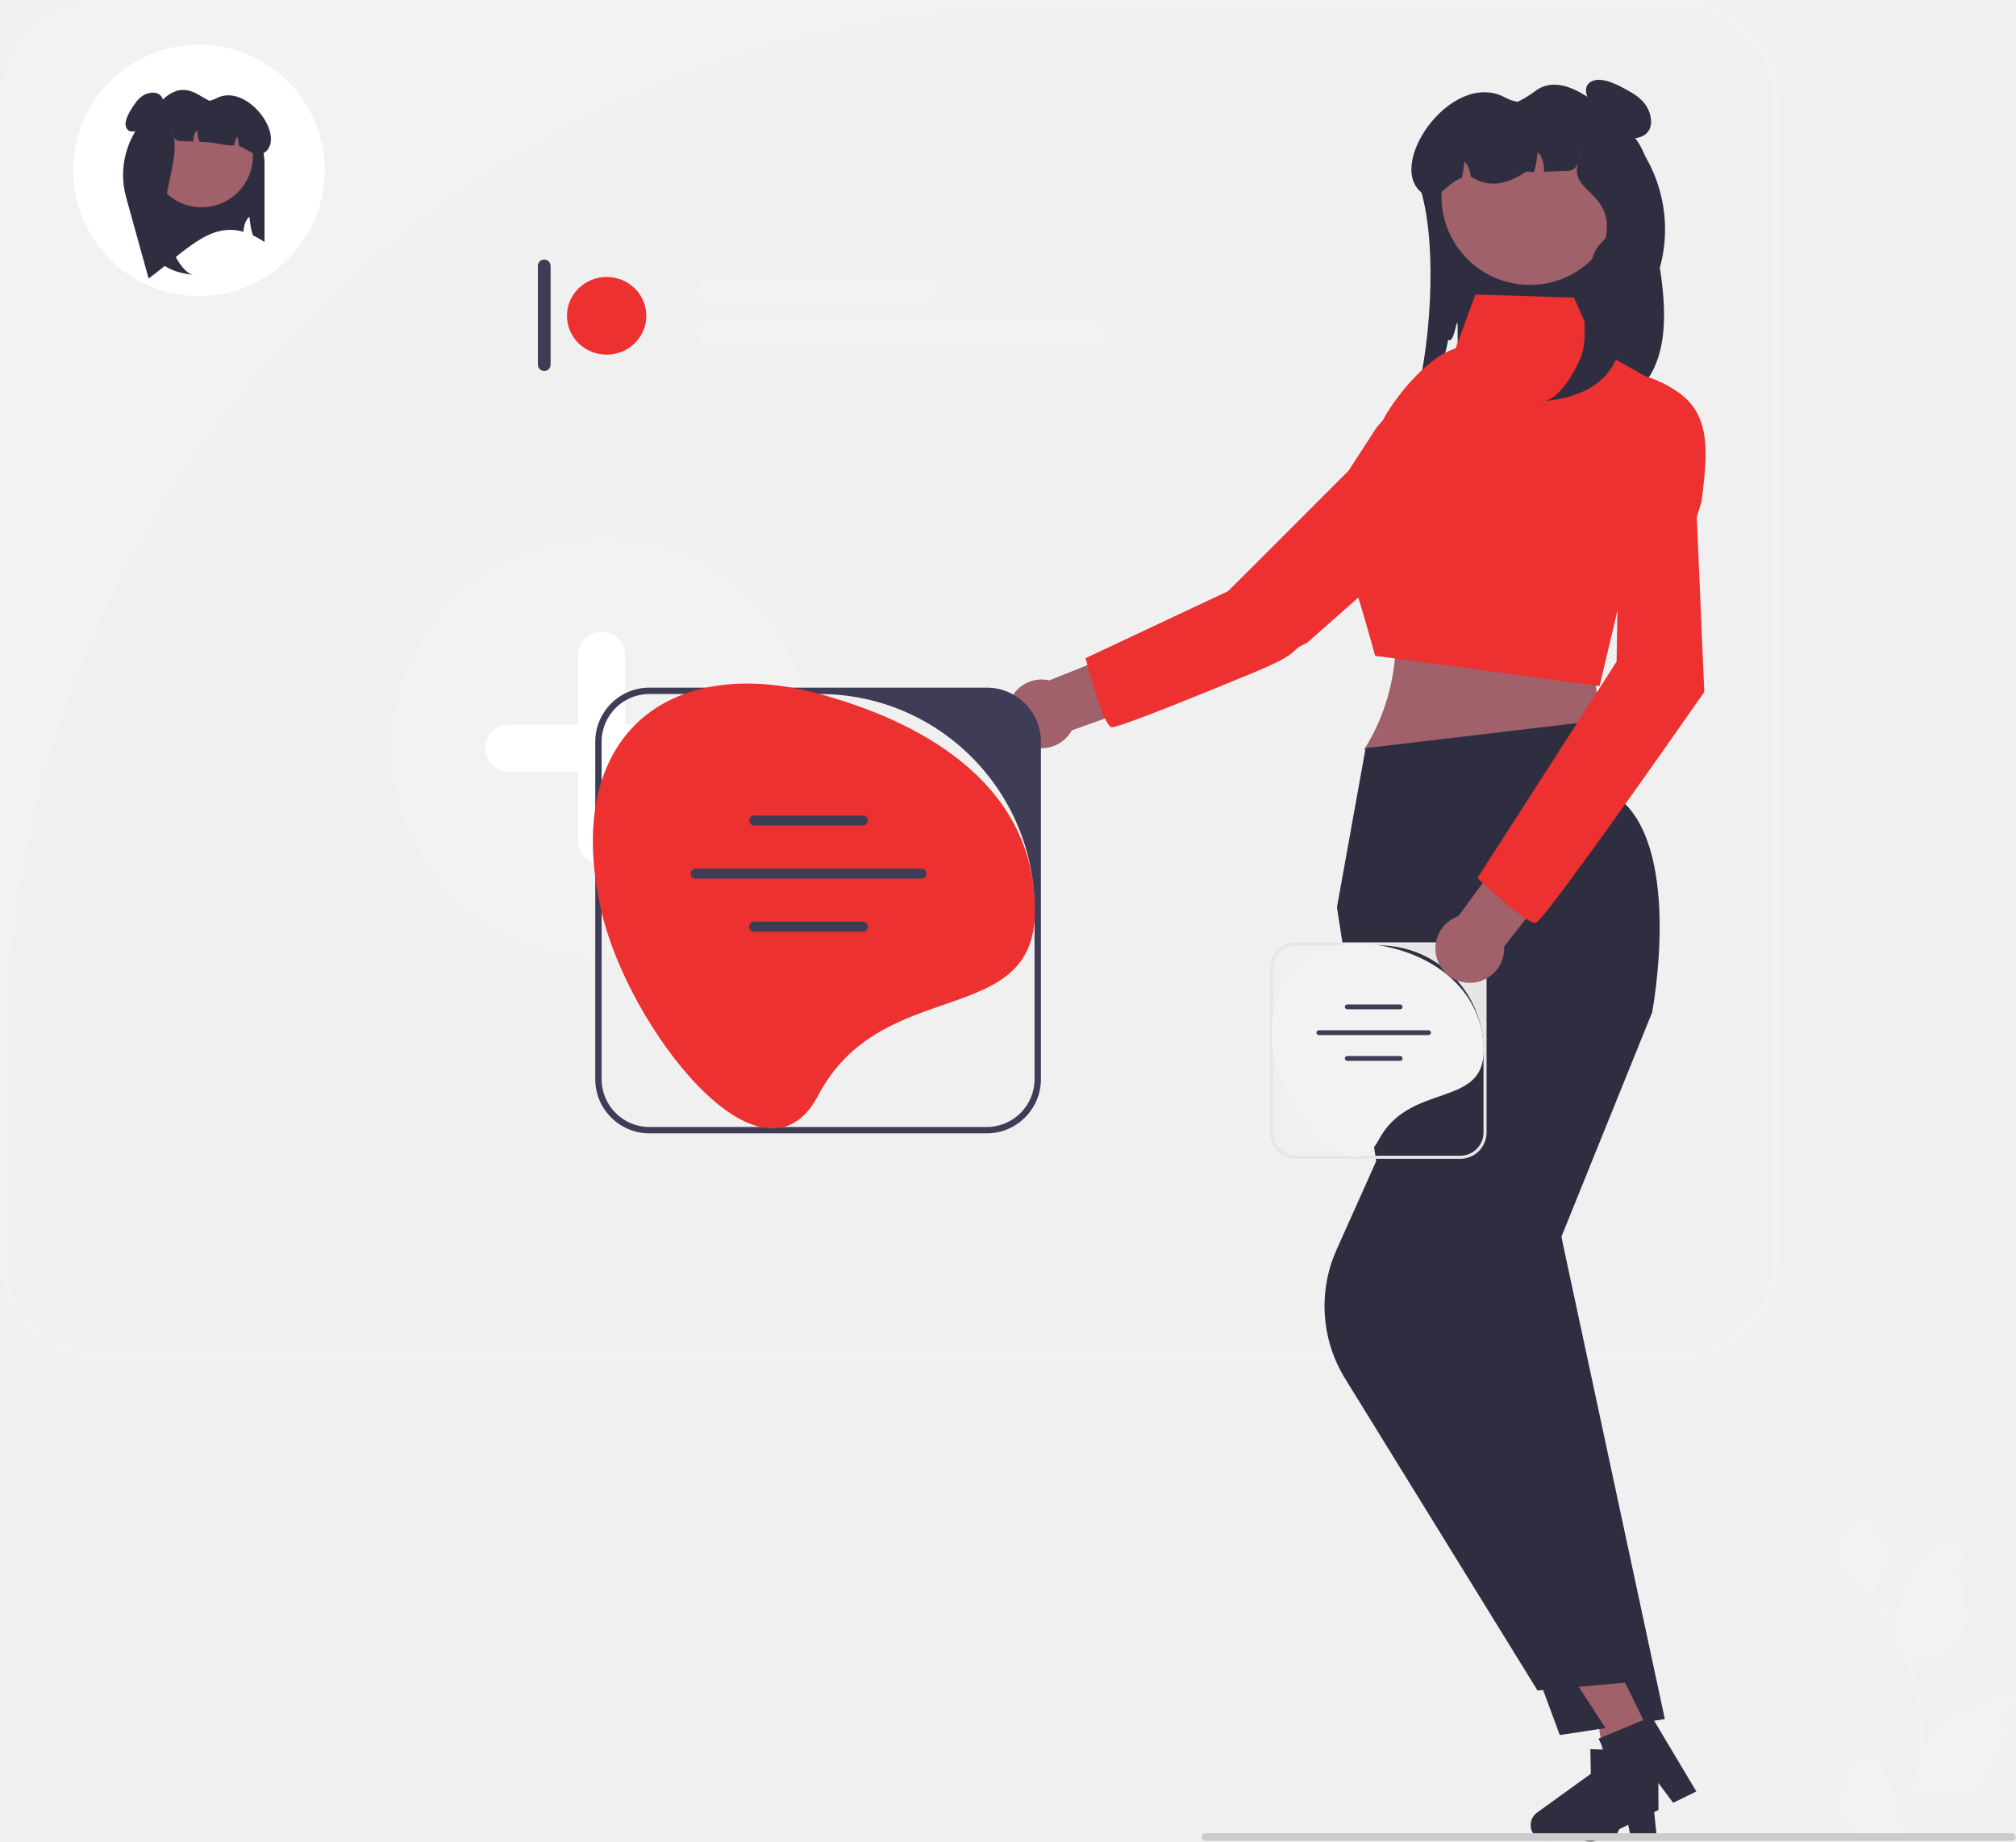
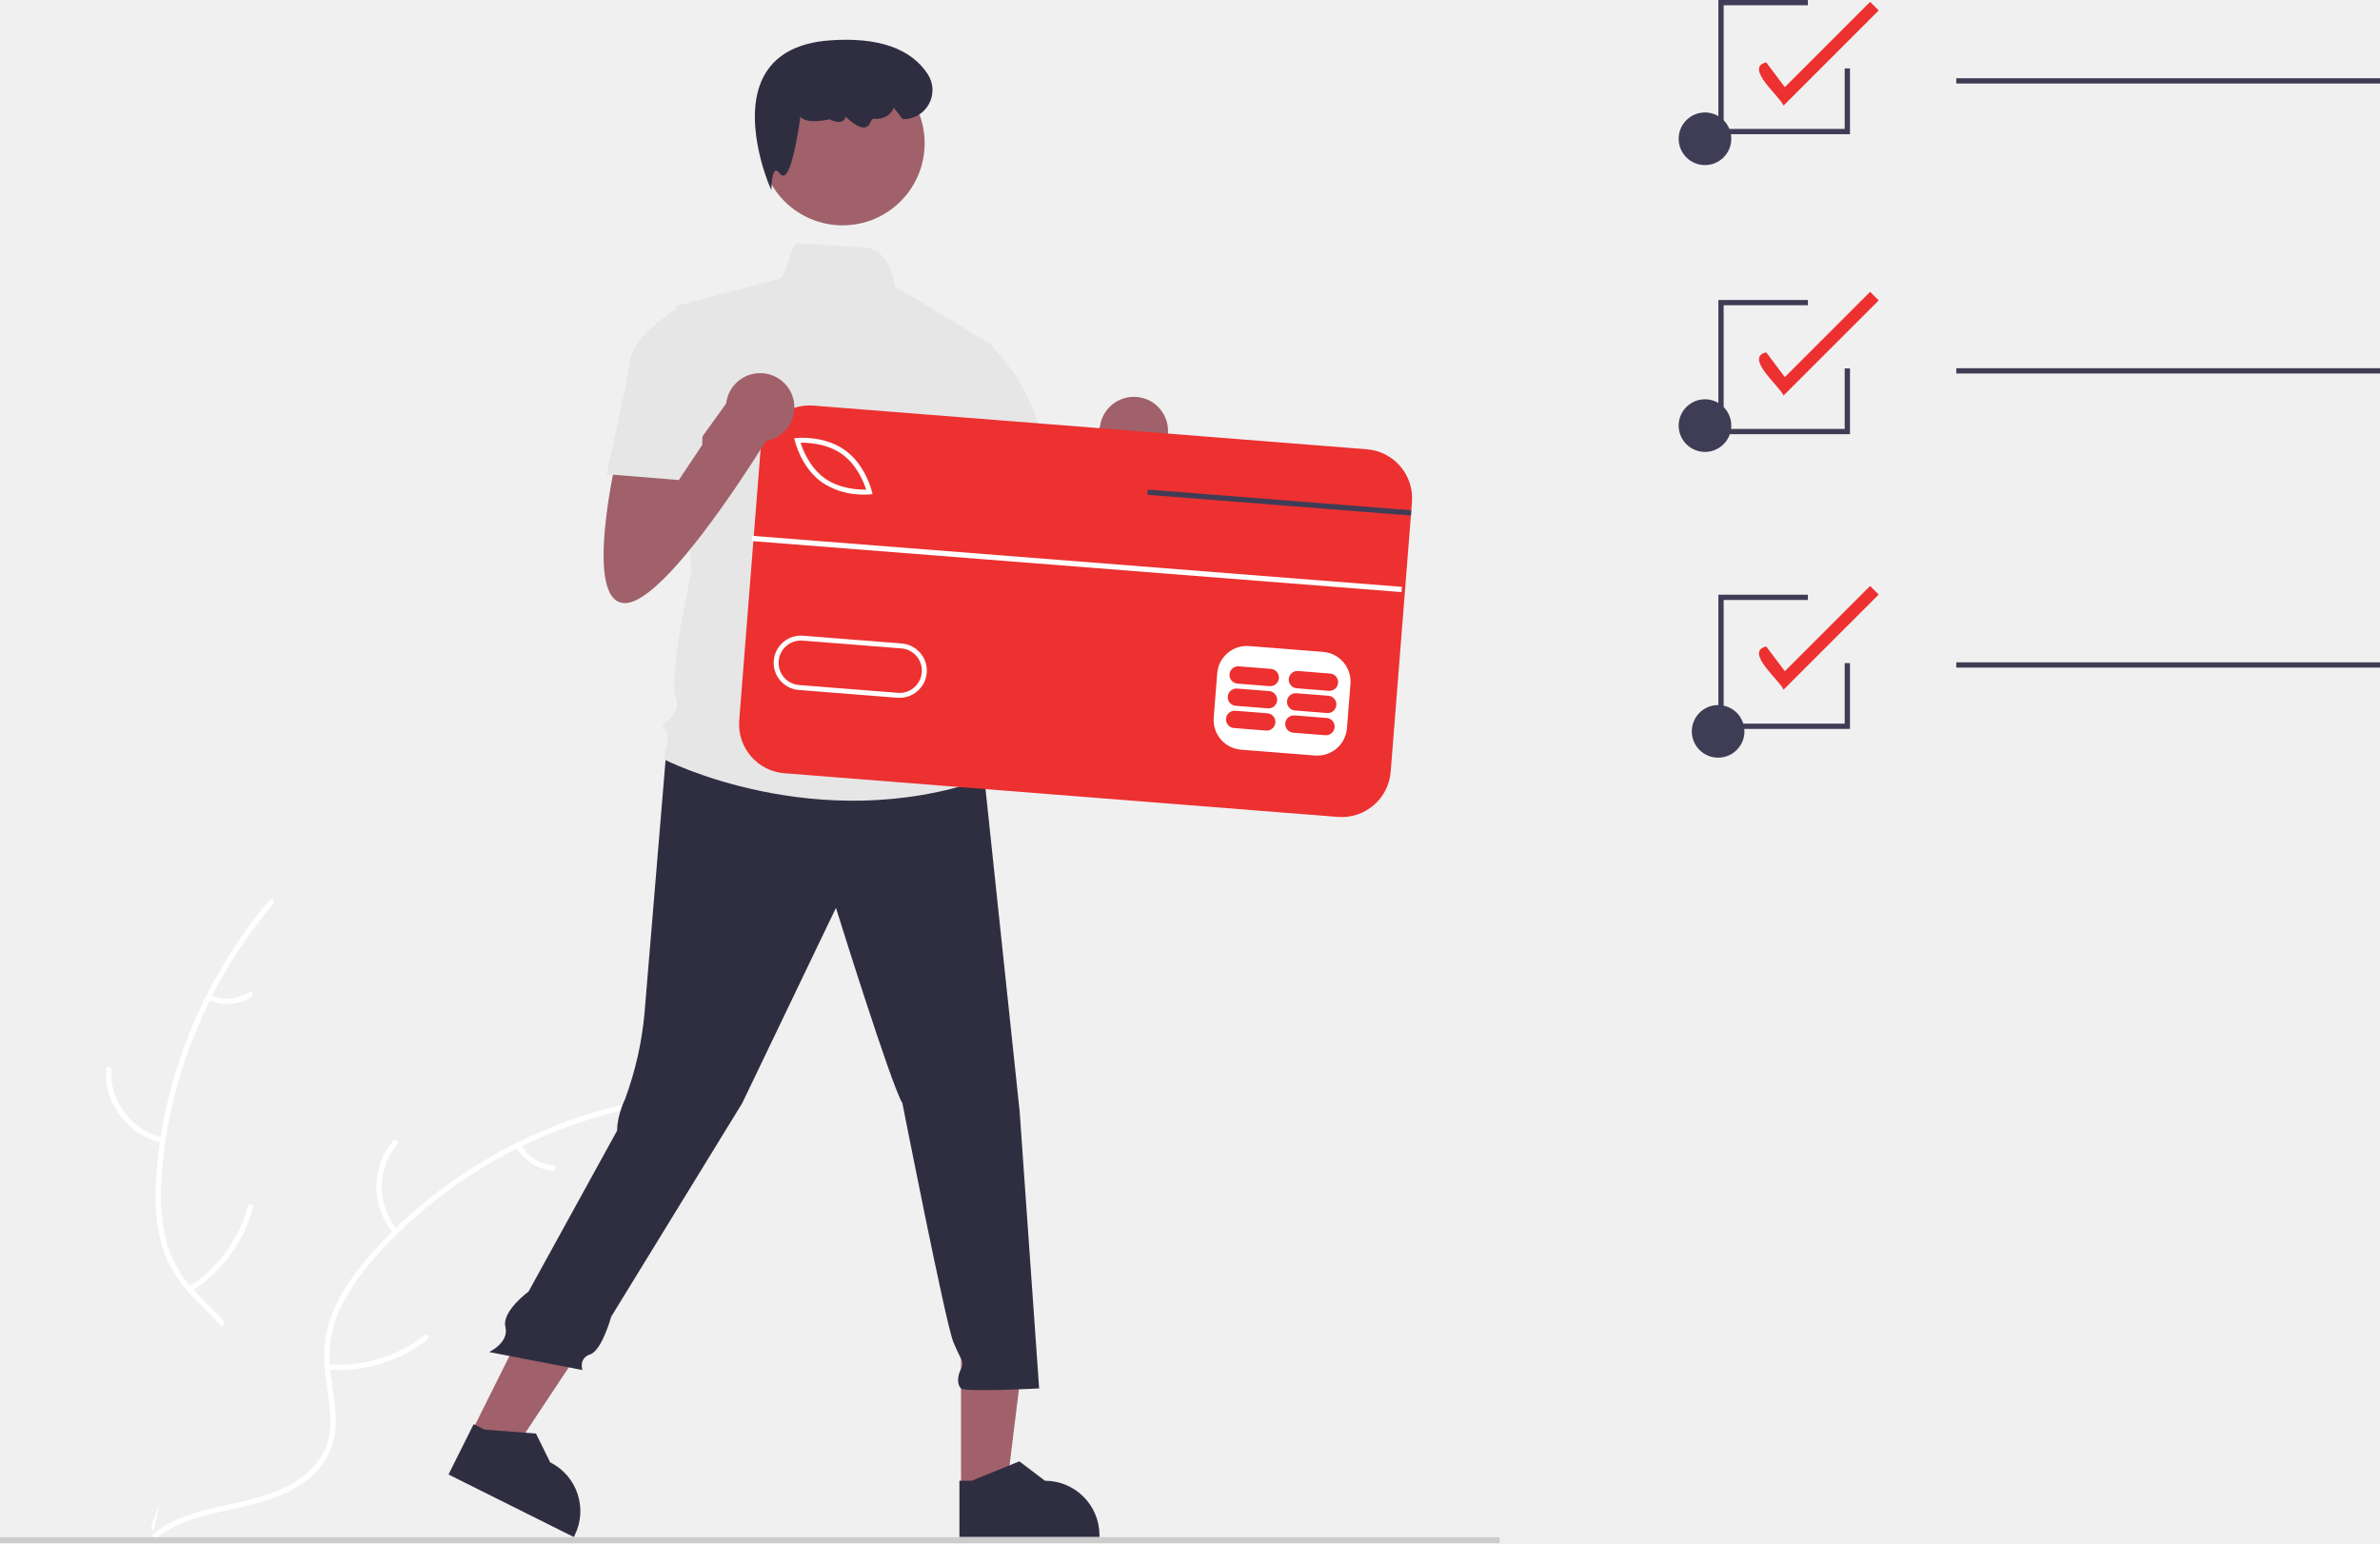
- <svg xmlns="http://www.w3.org/2000/svg" width="633.318" height="578.478" viewBox="0 0 633.318 578.478">
-   <g>
-     <g>
-       <circle cx="189" cy="235" r="66" fill="#f2f2f2" />
-       <path d="M218.155,227.631h-21.786v-21.786c0-4.07-3.299-7.369-7.369-7.369s-7.369,3.299-7.369,7.369v21.786h-21.786c-4.07,0-7.369,3.299-7.369,7.369s3.299,7.369,7.369,7.369h21.786v21.786c0,4.07,3.299,7.369,7.369,7.369s7.369-3.299,7.369-7.369v-21.786h21.786c4.07,0,7.369-3.299,7.369-7.369s-3.299-7.369-7.369-7.369Z" fill="#fff" />
-     </g>
-     <path d="M521.431,84.079c4.665,29.391-3.893,36.429-12.181,43.921-20.01-14.85-32.937-16.548-51.317-11.288-.01-.25-.003-14.462-.023-14.702-.27-2.97-1.057,6.352-2.977,4.702-.36,2.68-2.893,11.348-3.133,11.978v.01c-2,.95-4.07,2.14-6.23,3.6,5.014-22.043,5.701-55.103-1.637-68.588,0-19.989,22.441-13.012,38.354-25.109,8.372-6.364,20.097,3.881,26.953,10.737,.067,.067,.133,.133,.201,.2,11.737,11.627,16.406,28.618,11.99,44.539Z" fill="#2f2e41" />
-     <g>
-       <polygon points="514.947 555.203 504.142 555.426 498.119 512.931 514.065 512.601 514.947 555.203" fill="#a0616a" />
-       <path d="M480.849,573.387c.058,2.667,2.263,4.783,4.93,4.732l21.481-.447,3.538-7.73,1.604,7.619,8.105-.163-2.842-27.26-2.825-.105-11.522-.458-3.717-.14,.16,7.732-16.911,12.204c-1.286,.929-2.034,2.43-2.001,4.016Z" fill="#2f2e41" />
-     </g>
-     <path d="M438.5,194.5c.764,15.154-2.323,28.91-10,41l75-1-4-36-61-4Z" fill="#a0616a" />
-     <path d="M526.937,427H32.063c-17.68,0-32.063-14.384-32.063-32.063V32.063C0,14.383,14.383,0,32.063,0h494.874c17.68,0,32.063,14.383,32.063,32.063V394.937c0,17.68-14.383,32.063-32.063,32.063ZM331.354,2C149.457,2,2,149.457,2,331.354v63.582c0,16.604,13.46,30.063,30.063,30.063h494.874c16.603,0,30.063-13.46,30.063-30.063V32.063c0-16.603-13.46-30.063-30.063-30.063h-195.583Z" fill="#f2f2f2" />
-     <path d="M505,226l-76,9-9,50,13,84,7,41,50,135,33-5.008-32.5-151.492,28.508-70.5s9.492-49.5-9.508-66.5l-4.5-25.5Z" fill="#2f2e41" />
-     <path d="M494.5,93.5l-31-1-7,19-14,10-5,27s-18,17-14,29,8.5,28.5,8.5,28.5l70.5,9.5,22-93-23-13-7-16Z" fill="#ed3030" />
-     <g>
-       <path d="M329.632,213.713l29.951-11.967,9.223,16.156-32.117,11.525c-.502,.913-1.143,1.77-1.928,2.535-4.27,4.161-11.105,4.073-15.266-.198-4.161-4.27-4.073-11.105,.198-15.266,2.723-2.654,6.488-3.571,9.939-2.786Z" fill="#a0616a" />
-       <path d="M462.966,124.16c-2.02-4.95,5.846-9.521,1.627-13.321-5.761-5.182-15.221,1.851-22.335,10.034-3.292,3.796-6.093,7.835-7.77,11.012l-2.046,2.417-8.84,13.61-31.449,31.458-6.408,6.346-44.715,21.015,.09,.337c.107,.43,.283,1.068,.493,1.864,1.117,4.123,3.468,12.423,5.517,16.751,.716,1.499,1.383,2.514,1.954,2.725,.181,.065,.702-.017,1.512-.241,5.443-1.494,24.164-9.022,42.556-16.628,16.746-6.919,11.227-6.907,17.185-9.439l.108-.044,47.478-41.924,3.925-3.413c8.605-10.69,6.008-20.594,1.116-32.56Z" fill="#ed3030" />
-     </g>
-     <g>
-       <polygon points="518.523 544.928 508.814 549.676 485.476 513.656 499.803 506.649 518.523 544.928" fill="#a0616a" />
-       <path d="M495.236,575.768c1.174,2.395,4.065,3.388,6.463,2.219l19.301-9.441-.042-8.501,4.66,6.238,7.285-3.557-14.045-23.535-2.607,1.093-10.646,4.431-3.431,1.436,3.397,6.947-10.209,18.185c-.776,1.383-.823,3.06-.126,4.485Z" fill="#2f2e41" />
-     </g>
-     <path d="M457.5,308.5l-37.613,84.029c-5.872,13.118-4.869,28.293,2.678,40.524l60.435,97.947,30.709-2.74-23.209-139.76" fill="#2f2e41" />
-     <circle cx="480.596" cy="61.73" r="27.762" fill="#a0616a" />
-     <path d="M517.66,62.55c-1.03,5.68-1.29,13.06-4.53,17.99-2.3,3.51-6.43,2.75-10.19,2.75l-3.05,2.87c-.78-2.31,.43-5.78,1.53-7.83,1.09-2.02,3.29-3.21,4.31-5.29,.73-1.49,4.3-12.54-.85-10.4l-.06,.03c-1.85,.75-3.87-.62-3.9-2.62-.02-1.36-.07-2.82-.19-3.84-.37-3.11-.21-7.79-1.71-10.49-3.87,1.14-1.69,7.76-6.51,7.95-2.49,.1-4.98,.19-7.46,.29,.06-2.37-.47-4.85-2-6.15-.27,2.08-.46,4.31-1.22,6.27-.95,.03-2.051-.428-2.83,.1-5.875,3.983-11.778,4.794-17,1.23-.17-1.84-.76-3.58-1.95-4.6-.22,1.66-.38,3.42-.83,5.06-4.83,1.64-7.611,7.689-11.561,5.369-13.61-8,8.111-39.779,25.131-30.629,7.07,3.8,15.04-.1,22.9,1.54,5.84,1.22,11.83,4.52,15.97,8.81,5.8,6,7.45,13.63,6,21.59Z" fill="#2f2e41" />
-     <path d="M505.969,39.465c-3.488-2.681-9.503,6.854-10.49,12.887-1.67,10.206,18.181,7.887,4.466,34.453-4.61,8.929-.04,17.906-3.614,26.063-2.665,6.083-7.571,13.366-12.108,13.264,7.397-.829,20.114-2.661,24.445-15.691,2.359-7.097,1.133-15.288,1.575-23.065,.499-8.778,.078-19.789,1.396-28.144" fill="#2f2e41" />
-     <g>
-       <path d="M170.972,81.531c-1.103,0-2,.897-2,2v31c0,1.103,.897,2,2,2s2-.897,2-2v-31c0-1.103-.897-2-2-2Z" fill="#3f3d56" />
-       <g>
-         <ellipse cx="190.573" cy="99.202" rx="12.463" ry="12.201" fill="#ed3030" />
-         <path d="M290.485,95.028h-67.085c-2.301,0-4.174-1.872-4.174-4.174s1.872-4.174,4.174-4.174h67.085c2.301,0,4.174,1.872,4.174,4.174s-1.872,4.174-4.174,4.174Z" fill="#f2f2f2" />
-         <path d="M342.839,109.155h-119.438c-2.301,0-4.174-1.872-4.174-4.174s1.872-4.174,4.174-4.174h119.438c2.301,0,4.174,1.872,4.174,4.174s-1.872,4.174-4.174,4.174Z" fill="#f2f2f2" />
-       </g>
-     </g>
-     <g>
-       <circle cx="62.5" cy="53.5" r="39.5" fill="#fff" />
-       <path d="M39.615,61.967l7.076,25.513c11.623-8.626,19.117-17.729,29.793-14.673,.006-.145,.017-.285,.029-.424,.157-1.725,.709-3.352,1.824-4.31,.209,1.557,.354,3.206,.778,4.74,.105,.383,.227,.761,.366,1.127v.006c1.162,.552,2.364,1.243,3.619,2.091v-24.629c0-11.611-10.727-15.799-20.748-21.665-7.694-4.504-11.674,2.254-15.656,6.237-.039,.039-.078,.077-.117,.116-6.818,6.754-9.53,16.624-6.965,25.872Z" fill="#2f2e41" />
-       <circle cx="63.335" cy="48.986" r="16.126" fill="#a0616a" />
-       <path d="M41.806,49.462c.598,3.299,.749,7.586,2.631,10.45,1.336,2.039,3.735,1.597,5.919,1.597l1.772,1.667c.453-1.342-.25-3.357-.889-4.548-.633-1.173-1.911-1.865-2.504-3.073-.424-.866-2.498-7.284,.494-6.041l.035,.017c1.075,.436,2.248-.36,2.265-1.522,.012-.79,.041-1.638,.11-2.231,.215-1.807,.122-4.525,.993-6.093,2.248,.662,.982,4.508,3.782,4.618,1.446,.058,2.893,.11,4.333,.168-.035-1.377,.273-2.817,1.162-3.572,.157,1.208,.267,2.504,.709,3.642,.552,.017,1.098,.035,1.644,.058,3.23,.122,6.099,1.207,9.294,1.067,.099-1.069,.441-2.08,1.133-2.672,.128,.964,.221,1.987,.482,2.939,2.806,.953,5.193,3.652,7.487,2.304,7.906-4.647-4.902-22.645-14.789-17.33-4.107,2.207-8.736-.058-13.302,.895-3.392,.709-6.872,2.626-9.277,5.118-3.369,3.485-4.328,7.917-3.485,12.541Z" fill="#2f2e41" />
-       <path d="M48.597,36.052c2.026-1.557,5.52,3.981,6.094,7.486,.97,5.928-2.142,13.959-2.594,20.013-.435,5.821,.024,10.401,2.099,15.139,1.548,3.533,4.398,7.764,7.033,7.705-4.297-.482-11.684-1.546-14.2-9.115-1.37-4.123-.658-8.881-.915-13.398-.29-5.099-.045-11.495-.811-16.349" fill="#2f2e41" />
-     </g>
-     <path d="M579.059,560.897c2.066,.129,3.208-2.437,1.645-3.933l-.155-.618c.02-.05,.041-.099,.062-.148,2.089-4.982,9.17-4.947,11.241,.042,1.839,4.428,4.179,8.864,4.756,13.546,.258,2.067,.142,4.172-.316,6.2,4.308-9.411,6.575-19.687,6.575-30.021,0-2.597-.142-5.193-.433-7.783-.239-2.119-.568-4.224-.995-6.31-2.306-11.277-7.299-22.018-14.5-30.99-3.462-1.892-6.349-4.851-8.093-8.397-.626-1.279-1.117-2.655-1.35-4.056,.394,.052,1.486-5.949,1.188-6.317,.549-.833,1.532-1.247,2.131-2.06,2.982-4.043,7.091-3.337,9.236,2.157,4.582,2.313,4.627,6.148,1.815,9.837-1.789,2.347-2.035,5.522-3.604,8.035,.162,.207,.329,.407,.491,.614,2.961,3.798,5.522,7.88,7.681,12.169-.61-4.766,.291-10.508,1.826-14.21,1.748-4.217,5.025-7.769,7.91-11.415,3.466-4.379,10.573-2.468,11.184,3.083,.006,.054,.012,.107,.017,.161-.429,.242-.848,.499-1.259,.77-2.339,1.547-1.531,5.174,1.241,5.602l.063,.01c-.155,1.544-.42,3.074-.807,4.579,3.702,14.316-4.29,19.53-15.701,19.764-.252,.129-.497,.258-.749,.381,1.156,3.255,2.08,6.594,2.764,9.979,.614,2.99,1.04,6.013,1.279,9.049,.297,3.83,.271,7.68-.052,11.503l.019-.136c.82-4.211,3.107-8.145,6.427-10.87,4.946-4.063,11.933-5.559,17.268-8.824,2.568-1.572,5.859,.459,5.411,3.437l-.022,.143c-.794,.323-1.569,.698-2.319,1.117-.429,.242-.848,.499-1.259,.77-2.339,1.547-1.531,5.174,1.241,5.602l.063,.01c.045,.006,.084,.013,.129,.019-1.363,3.236-3.262,6.239-5.639,8.829-2.315,12.497-12.256,13.683-22.89,10.044h-.006c-1.163,5.064-2.861,10.011-5.044,14.726h-18.02c-.065-.2-.123-.407-.181-.607,1.666,.103,3.346,.006,4.986-.297-1.337-1.641-2.674-3.294-4.011-4.935-.032-.032-.058-.065-.084-.097-.678-.84-1.363-1.673-2.041-2.512l-0-.001c-.042-2.578,.267-5.147,.879-7.64l.001-0Z" fill="#f2f2f2" />
-     <path d="M377.507,577.039c0,.66,.53,1.19,1.19,1.19h253.29c.66,0,1.19-.53,1.19-1.19,0-.66-.53-1.19-1.19-1.19h-253.29c-.66,0-1.19,.53-1.19,1.19Z" fill="#ccc" />
-     <g>
-       <path d="M327,233v106c0,9.374-7.626,17-17,17h-106c-9.374,0-17-7.626-17-17v-106c0-9.374,7.626-17,17-17h106c9.374,0,17,7.626,17,17Zm-17,121c8.284,0,15-6.716,15-15v-53.441c0-37.312-30.247-67.559-67.559-67.559h-53.441c-8.284,0-15,6.716-15,15v106c0,8.284,6.716,15,15,15h106Z" fill="#3f3d56" />
-       <path d="M325.127,286c0-37.625-31.801-58.323-68.127-68.127-46.573-12.569-80.682,12.865-68.127,68.127,8.336,36.69,50.648,91.446,68.127,58.127,20-38.127,68.127-20.501,68.127-58.127Z" fill="#ed3030" />
-       <g>
-         <path d="M271.11,259.292h-34.221c-.863,0-1.565-.702-1.565-1.565s.702-1.564,1.565-1.564h34.221c.863,0,1.564,.702,1.564,1.564s-.702,1.565-1.564,1.565Z" fill="#3f3d56" />
-         <path d="M271.11,292.656h-34.221c-.863,0-1.565-.702-1.565-1.565s.702-1.564,1.565-1.564h34.221c.863,0,1.564,.702,1.564,1.564s-.702,1.565-1.564,1.565Z" fill="#3f3d56" />
-         <path d="M289.474,275.985h-70.947c-.863,0-1.565-.702-1.565-1.565s.702-1.564,1.565-1.564h70.947c.863,0,1.564,.702,1.564,1.564,0,.863-.702,1.565-1.564,1.565Z" fill="#3f3d56" />
-       </g>
-     </g>
-     <g>
-       <path d="M467,304.257v51.486c0,4.553-3.704,8.257-8.257,8.257h-51.486c-4.553,0-8.257-3.704-8.257-8.257v-51.486c0-4.553,3.704-8.257,8.257-8.257h51.486c4.553,0,8.257,3.704,8.257,8.257Zm-8.257,58.771c4.024,0,7.286-3.262,7.286-7.286v-25.957c0-18.123-14.692-32.814-32.814-32.814h-25.957c-4.024,0-7.286,3.262-7.286,7.286v51.486c0,4.024,3.262,7.286,7.286,7.286h51.486Z" fill="#e6e6e6" />
-       <path d="M466.09,330c0-18.275-15.035-30.26-33.09-33.09-22.853-3.582-36.114,12.449-33.09,33.09,2.649,18.082,24.601,44.417,33.09,28.233,9.714-18.519,33.09-9.958,33.09-28.233Z" fill="#f2f2f2" />
-       <g>
-         <path d="M439.854,317.028h-16.621c-.419,0-.76-.341-.76-.76s.341-.76,.76-.76h16.621c.419,0,.76,.341,.76,.76s-.341,.76-.76,.76Z" fill="#3f3d56" />
-         <path d="M439.854,333.233h-16.621c-.419,0-.76-.341-.76-.76s.341-.76,.76-.76h16.621c.419,0,.76,.341,.76,.76,0,.419-.341,.76-.76,.76Z" fill="#3f3d56" />
-         <path d="M448.773,325.136h-34.46c-.419,0-.76-.341-.76-.76,0-.419,.341-.76,.76-.76h34.46c.419,0,.76,.341,.76,.76s-.341,.76-.76,.76Z" fill="#3f3d56" />
-       </g>
-     </g>
-     <g>
-       <path d="M458.18,287.75l19.024-26.046,16.395,8.791-21.093,26.822c.06,1.04-.029,2.107-.288,3.172-1.409,5.794-7.247,9.348-13.041,7.94-5.794-1.409-9.348-7.247-7.94-13.041,.898-3.695,3.601-6.471,6.942-7.639Z" fill="#a0616a" />
-       <path d="M527.524,123.445c-4.34-3.122-9.424-5.33-15.016-6.31-7.633-1.332-.914,9.652-2.597,20.364-.774,4.965-1.002,9.874-.736,13.458l-.449,3.135-.263,16.227-.621,37.515-16.983,26.395-26.728,41.553,.256,.237c.319,.307,.807,.755,1.408,1.317,3.136,2.9,9.536,8.684,13.571,11.264,1.402,.89,2.507,1.396,3.103,1.271,.188-.041,.586-.387,1.153-1.007,3.818-4.156,15.684-20.477,27.229-36.69,10.515-14.756,20.769-29.429,24.473-34.739l.068-.095-2.355-54.896,1.514-4.976c1.614-13.628,3.475-26.482-7.024-34.023Z" fill="#ed3030" />
-     </g>
-   </g>
-   <path d="M502.226,35.058c-2.685-1.852-6.48-7.89-1.758-9.694,3.477-1.328,9.209,2.052,12.153,3.764,3.286,1.912,5.839,4.837,6.046,8.731,.311,5.869-6.36,6.619-10.393,4.569" fill="#2f2e41" />
-   <path d="M45.642,39.156c-1.278,1.573-5.203,3.629-6.09,.616-.653-2.218,1.72-5.604,2.924-7.344,1.344-1.942,3.281-3.381,5.703-3.319,3.65,.093,3.789,4.262,2.323,6.66" fill="#2f2e41" />
+ <svg xmlns="http://www.w3.org/2000/svg" data-name="Layer 1" width="904.362" height="586.406" viewBox="0 0 904.362 586.406">
+   <path d="M176.481,606.861c4.482-45.747,31.57-91.412,74.671-107.385a211.783,211.783,0,0,0,3.8,145.354c7.154,17.901,16.974,37.067,11.164,55.449-3.615,11.437-12.957,20.359-23.51,26.061-10.554,5.702-22.356,8.596-34.01,11.434l-2.257,1.968C186.637,698.212,172,652.608,176.481,606.861Z" transform="translate(-147.8192 -156.7972)" fill="#f0f0f0" />
+   <path d="M251.607,500.327c-24.335,28.724-39.652,65.407-42.33,103.015-.579,8.131-.459,16.429,1.523,24.376a44.709,44.709,0,0,0,11.656,20.44c5.154,5.374,11.048,10.274,14.805,16.808,3.961,6.886,4.313,14.819,1.919,22.306-2.928,9.16-8.974,16.722-15.142,23.912-6.849,7.983-14.09,16.165-16.818,26.582-.331,1.262-2.27.675-1.94-.585,4.747-18.124,21.942-28.797,29.847-45.215,3.689-7.661,5.091-16.481,1.24-24.366-3.367-6.895-9.441-11.954-14.706-17.35-5.529-5.666-9.818-11.929-12.142-19.561-2.378-7.807-2.823-16.118-2.454-24.228a175.619,175.619,0,0,1,11.431-53.685,184.227,184.227,0,0,1,31.732-53.932c.841-.992,2.215.498,1.38,1.484Z" transform="translate(-147.8192 -156.7972)" fill="#fff" />
+   <path d="M209.502,591.072a27.158,27.158,0,0,1-21.407-27.901,1.014,1.014,0,0,1,2.026.048,25.148,25.148,0,0,0,19.966,25.913c1.276.268.684,2.206-.585,1.94Z" transform="translate(-147.8192 -156.7972)" fill="#fff" />
+   <path d="M219.483,645.778a52.346,52.346,0,0,0,22.582-30.746c.335-1.261,2.274-.675,1.94.585a54.447,54.447,0,0,1-23.563,31.946c-1.106.695-2.058-1.093-.958-1.785Z" transform="translate(-147.8192 -156.7972)" fill="#fff" />
+   <path d="M227.849,534.99a15.373,15.373,0,0,0,14.544-1.119c1.096-.709,2.047,1.081.958,1.785a17.227,17.227,0,0,1-16.087,1.274,1.047,1.047,0,0,1-.677-1.262,1.018,1.018,0,0,1,1.262-.677Z" transform="translate(-147.8192 -156.7972)" fill="#fff" />
+   <path d="M385.833,577.466c-.672.462-1.344.924-2.016,1.404a202.453,202.453,0,0,0-25.35,20.878c-.618.581-1.235,1.178-1.835,1.775a213.431,213.431,0,0,0-44.683,64.638,207.267,207.267,0,0,0-10.584,29.66c-3.826,14.005-6.859,29.495-14.853,41.077a35.558,35.558,0,0,1-2.68,3.491L208.915,742.342c-.172-.081-.345-.145-.519-.226l-2.988.215c.106-.533.228-1.083.335-1.616.06-.309.138-.619.198-.929.046-.206.092-.413.121-.602.015-.069.031-.138.046-.189.029-.189.077-.361.106-.533q1.008-4.619,2.085-9.239c-0-.017-0-.017.016-.035,5.529-23.457,13.065-46.658,23.884-67.978.326-.641.65-1.3,1.01-1.942A197.78,197.78,0,0,1,250.266,631.867a174.848,174.848,0,0,1,11.293-13.618,145.397,145.397,0,0,1,35.662-28.193c26.5-14.887,57.465-21.134,86.407-13.216C384.368,577.042,385.092,577.245,385.833,577.466Z" transform="translate(-147.8192 -156.7972)" fill="#f0f0f0" />
+   <path d="M385.689,578.421c-36.724,8.283-71.04,28.351-95.82,56.766-5.357,6.143-10.258,12.841-13.461,20.38a44.709,44.709,0,0,0-2.999,23.338c.879,7.394,2.635,14.855,1.702,22.334-.984,7.883-5.478,14.429-11.897,18.966-7.853,5.551-17.233,7.949-26.487,9.976-10.275,2.25-20.983,4.424-29.433,11.099-1.024.809-2.219-.827-1.197-1.635,14.702-11.613,34.857-9.782,51.054-18.132,7.558-3.896,13.987-10.094,15.66-18.708,1.463-7.533-.341-15.229-1.296-22.707-1.003-7.853-.657-15.436,2.083-22.929,2.802-7.665,7.45-14.569,12.627-20.822a175.619,175.619,0,0,1,41.449-35.983A184.227,184.227,0,0,1,385.481,576.405c1.269-.286,1.468,1.731.208,2.015Z" transform="translate(-147.8192 -156.7972)" fill="#fff" />
+   <path d="M297.436,625.526a27.158,27.158,0,0,1-.294-35.166c.839-.998,2.429.259,1.588,1.258a25.148,25.148,0,0,0,.341,32.711c.857.982-.783,2.173-1.635,1.197Z" transform="translate(-147.8192 -156.7972)" fill="#fff" />
+   <path d="M272.469,675.215a52.346,52.346,0,0,0,36.542-10.953c1.027-.805,2.222.831,1.197,1.635a54.447,54.447,0,0,1-38.048,11.321c-1.301-.11-.985-2.112.31-2.002Z" transform="translate(-147.8192 -156.7972)" fill="#fff" />
+   <path d="M345.851,591.793a15.373,15.373,0,0,0,12.286,7.863c1.302.094.984,2.095-.31,2.002a17.227,17.227,0,0,1-13.611-8.669,1.047,1.047,0,0,1,.219-1.416,1.018,1.018,0,0,1,1.416.219Z" transform="translate(-147.8192 -156.7972)" fill="#fff" />
+   <path d="M825.522,196.935c-1.119-3.303-15.145-14.53-6.55-16.417l7.049,9.399,32.407-32.406,3.259,3.259Z" transform="translate(-147.8192 -156.7972)" fill="#ed3030" />
+   <path d="M825.522,307.129c-1.119-3.303-15.145-14.53-6.55-16.417l7.049,9.399,32.407-32.406,3.259,3.259Z" transform="translate(-147.8192 -156.7972)" fill="#ed3030" />
+   <path d="M825.522,418.897c-1.119-3.303-15.145-14.53-6.55-16.417l7.049,9.399,32.407-32.406,3.259,3.259Z" transform="translate(-147.8192 -156.7972)" fill="#ed3030" />
+   <circle cx="647.862" cy="161.738" r="10" fill="#3f3d56" />
+   <circle cx="647.862" cy="52.738" r="10" fill="#3f3d56" />
+   <rect x="743.362" y="29.738" width="161" height="2" fill="#3f3d56" />
+   <circle cx="652.862" cy="277.932" r="10" fill="#3f3d56" />
+   <rect x="743.362" y="139.932" width="161" height="2" fill="#3f3d56" />
+   <rect x="743.362" y="251.7" width="161" height="2" fill="#3f3d56" />
+   <polygon points="702.96 277 652.96 277 652.96 226 686.96 226 686.96 228 654.96 228 654.96 275 700.96 275 700.96 252 702.96 252 702.96 277" fill="#3f3d56" />
+   <polygon points="702.96 165 652.96 165 652.96 114 686.96 114 686.96 116 654.96 116 654.96 163 700.96 163 700.96 140 702.96 140 702.96 165" fill="#3f3d56" />
+   <polygon points="702.96 51 652.96 51 652.96 0 686.96 0 686.96 2 654.96 2 654.96 49 700.96 49 700.96 26 702.96 26 702.96 51" fill="#3f3d56" />
+   <path d="M524.324,338.569s-13.363,56.421,2.97,56.421S582.23,331.145,582.23,331.145L568.867,314.813l-23.985,33.3-1.256-16.967Z" transform="translate(-147.8192 -156.7972)" fill="#a0616a" />
+   <circle cx="430.85" cy="163.801" r="13" fill="#a0616a" />
+   <polygon points="365.175 566.048 382.478 566.047 390.711 499.301 365.171 499.302 365.175 566.048" fill="#a0616a" />
+   <path d="M512.384,740.897l53.213-.002v-.673a20.713,20.713,0,0,0-20.712-20.712H544.884l-9.72-7.374-18.135,7.375-4.645 0Z" transform="translate(-147.8192 -156.7972)" fill="#2f2e41" />
+   <polygon points="179.038 544.459 194.521 552.185 231.693 496.14 208.841 484.736 179.038 544.459" fill="#a0616a" />
+   <path d="M318.25,717.136l47.613,23.761.301-.602a20.713,20.713,0,0,0-9.283-27.781l-.001-.001-5.404-10.939-19.52-1.5-4.156-2.074Z" transform="translate(-147.8192 -156.7972)" fill="#2f2e41" />
+   <rect y="584.165" width="569.85" height="2.241" fill="#ccc" />
+   <path d="M401.117,440.925s-6.915,83.148-8.4,100.966a126.71,126.71,0,0,1-7.424,32.665s-2.97,5.939-2.97,11.878l-33.655,61.164s-10.284,7.559-8.8,13.498-6.2,9.502-6.2,9.502l35.442,6.831s-1.485-4.454,2.97-5.939,8-14.363,8-14.363l49.756-81.086L465.471,501.802s20.787,66.815,25.241,74.238c0,0,16.332,83.147,19.302,90.571s4.454,7.424,2.97,10.393-1.485,5.939,0,7.424,29.695,0,29.695,0l-7.424-105.419L521.892,452.805l-68.299-20.787Z" transform="translate(-147.8192 -156.7972)" fill="#2f2e41" />
+   <circle cx="320.167" cy="54.452" r="31.18" fill="#a0616a" />
+   <path d="M524.862,287.995l-37.118-22.489s-1.029-13.965-11.605-14.622c-5.31-.33-13.277-.834-25.235-1.605-2.527-.163-4.232,13.662-7.128,13.475l-39.181,10.393,5.939,100.964s-8.909,40.089-5.939,47.513-7.424,10.393-4.454,11.878,0,11.878,0,11.878,57.906,29.695,121.751,7.424l-5.939-19.302a15.58,15.58,0,0,0-2.97-14.848s5.939-8.909-1.485-16.332c0,0,2.97-13.363-4.454-19.302l-1.485-20.787,4.454-10.393Z" transform="translate(-147.8192 -156.7972)" fill="#e6e6e6" />
+   <path d="M440.93,229.061l-.872-2.024c-.112-.262-11.139-26.329-1.365-42.408,4.524-7.444,12.751-11.646,24.452-12.49,18.307-1.324,30.837,3.019,37.251,12.898a11.075,11.075,0,0,1-9.335,17.061h-.246l-3.364-4.368-.196.425c-1.218,2.635-4.015,4.077-7.291,3.761-.557-.04-1.051.441-1.447,1.47a2.615,2.615,0,0,1-1.958,1.814c-2.42.471-5.871-2.578-7.415-4.097a2.478,2.478,0,0,1-1.155,1.701c-1.627.939-4.16-.288-4.887-.678-5.792,1.23-9.541.901-11.146-.977-1.089,7.704-3.426,21.57-6.228,22.338a1.401,1.401,0,0,1-1.529-.668c-.675-.876-1.278-1.312-1.654-1.19-.912.29-1.45,3.292-1.527,5.229Z" transform="translate(-147.8192 -156.7972)" fill="#2f2e41" />
+   <path d="M508.529,289.48l14.811-2.406a72.314,72.314,0,0,1,20.823,38.041c4.454,23.756,5.939,28.211,5.939,28.211l-35.634,8.909-19.302-37.119Z" transform="translate(-147.8192 -156.7972)" fill="#e6e6e6" />
+   <rect x="496.825" y="270.454" width="116.395" height="234.311" transform="translate(-22.85274 753.6348) rotate(-85.48966)" fill="#fff" />
+   <path d="M467.762,329.37c-5.716-4.082-12.974-4.377-15.746-4.319.846,2.64,3.474,9.412,9.191,13.496,5.73,4.092,12.979,4.379,15.747,4.321C476.108,340.229,473.479,333.455,467.762,329.37Z" transform="translate(-147.8192 -156.7972)" fill="#ed3030" />
+   <path d="M490.313,403.204l-37.507-2.959a8.465,8.465,0,1,0-1.331,16.878h0l37.507,2.959a8.465,8.465,0,0,0,1.331-16.878Z" transform="translate(-147.8192 -156.7972)" fill="#ed3030" />
+   <path d="M667.183,327.527l-210.29-16.59a18.683,18.683,0,0,0-20.092,17.159L428.714,430.547a18.693,18.693,0,0,0,17.162,20.101l210.29,16.59a18.683,18.683,0,0,0,20.092-17.159l7.686-97.375.155-1.989.245-3.096A18.683,18.683,0,0,0,667.183,327.527Zm-6.21,89.138-1.332,16.879a11.315,11.315,0,0,1-12.142,10.361l-28.133-2.217A11.315,11.315,0,0,1,609.005,429.546l1.333-16.879A11.319,11.319,0,0,1,622.479,402.307l28.124,2.219A11.329,11.329,0,0,1,660.973,416.665ZM441.84,407.864a10.346,10.346,0,0,1,11.114-9.491l37.506,2.961a10.342,10.342,0,1,1-1.609,20.622l-.019.005-37.506-2.961A10.334,10.334,0,0,1,441.84,407.864Zm8.029-83.482-.256-1.049,1.079-.099c.422-.045,10.399-.941,18.165,4.607,7.766,5.548,10.148,15.281,10.251,15.688l.247,1.052-1.076.109a28.423,28.423,0,0,1-4.589-.03,27.137,27.137,0,0,1-13.578-4.586C452.344,334.525,449.963,324.792,449.869,324.382Z" transform="translate(-147.8192 -156.7972)" fill="#ed3030" />
+   <path d="M629.423,427.859l-12.19-.962a3.292,3.292,0,0,0-.518,6.564l12.19.962a3.292,3.292,0,0,0,.518-6.564Z" transform="translate(-147.8192 -156.7972)" fill="#ed3030" />
+   <path d="M651.927,429.634l-12.19-.962a3.292,3.292,0,0,0-.518,6.564l12.19.962a3.292,3.292,0,0,0,.518-6.564Z" transform="translate(-147.8192 -156.7972)" fill="#ed3030" />
+   <path d="M630.088,419.42l-12.19-.962a3.292,3.292,0,0,0-.518,6.564l12.19.962a3.292,3.292,0,0,0,.518-6.564Z" transform="translate(-147.8192 -156.7972)" fill="#ed3030" />
+   <path d="M652.592,421.195l-12.19-.962a3.292,3.292,0,0,0-.518,6.564l12.19.962a3.292,3.292,0,0,0,.518-6.564Z" transform="translate(-147.8192 -156.7972)" fill="#ed3030" />
+   <path d="M630.754,410.981l-12.19-.962a3.292,3.292,0,0,0-.518,6.564l12.19.962a3.292,3.292,0,0,0,.518-6.564Z" transform="translate(-147.8192 -156.7972)" fill="#ed3030" />
+   <path d="M653.258,412.756l-12.19-.962a3.292,3.292,0,0,0-.518,6.564l12.19.962a3.292,3.292,0,0,0,.518-6.564Z" transform="translate(-147.8192 -156.7972)" fill="#ed3030" />
+   <rect x="556.023" y="247.309" width="2.001" height="247.613" transform="translate(-4.39383 740.5675) rotate(-85.50837)" fill="#fff" />
+   <polygon points="536.278 193.917 536.123 195.907 527.532 195.233 435.999 188.043 436.164 186.051 527.687 193.243 536.278 193.917" fill="#3f3d56" />
+   <path d="M382.324,329.569s-13.363,56.421,2.97,56.421S440.23,322.145,440.23,322.145L426.867,305.813l-23.985,33.3-1.256-16.967Z" transform="translate(-147.8192 -156.7972)" fill="#a0616a" />
+   <circle cx="288.85" cy="154.801" r="13" fill="#a0616a" />
+   <path d="M415.412,282.056l-8.909-8.909s-17.817,10.393-19.302,20.787-8.909,43.058-8.909,43.058l27.468,2.227,8.909-13.363Z" transform="translate(-147.8192 -156.7972)" fill="#e6e6e6" />
</svg>
